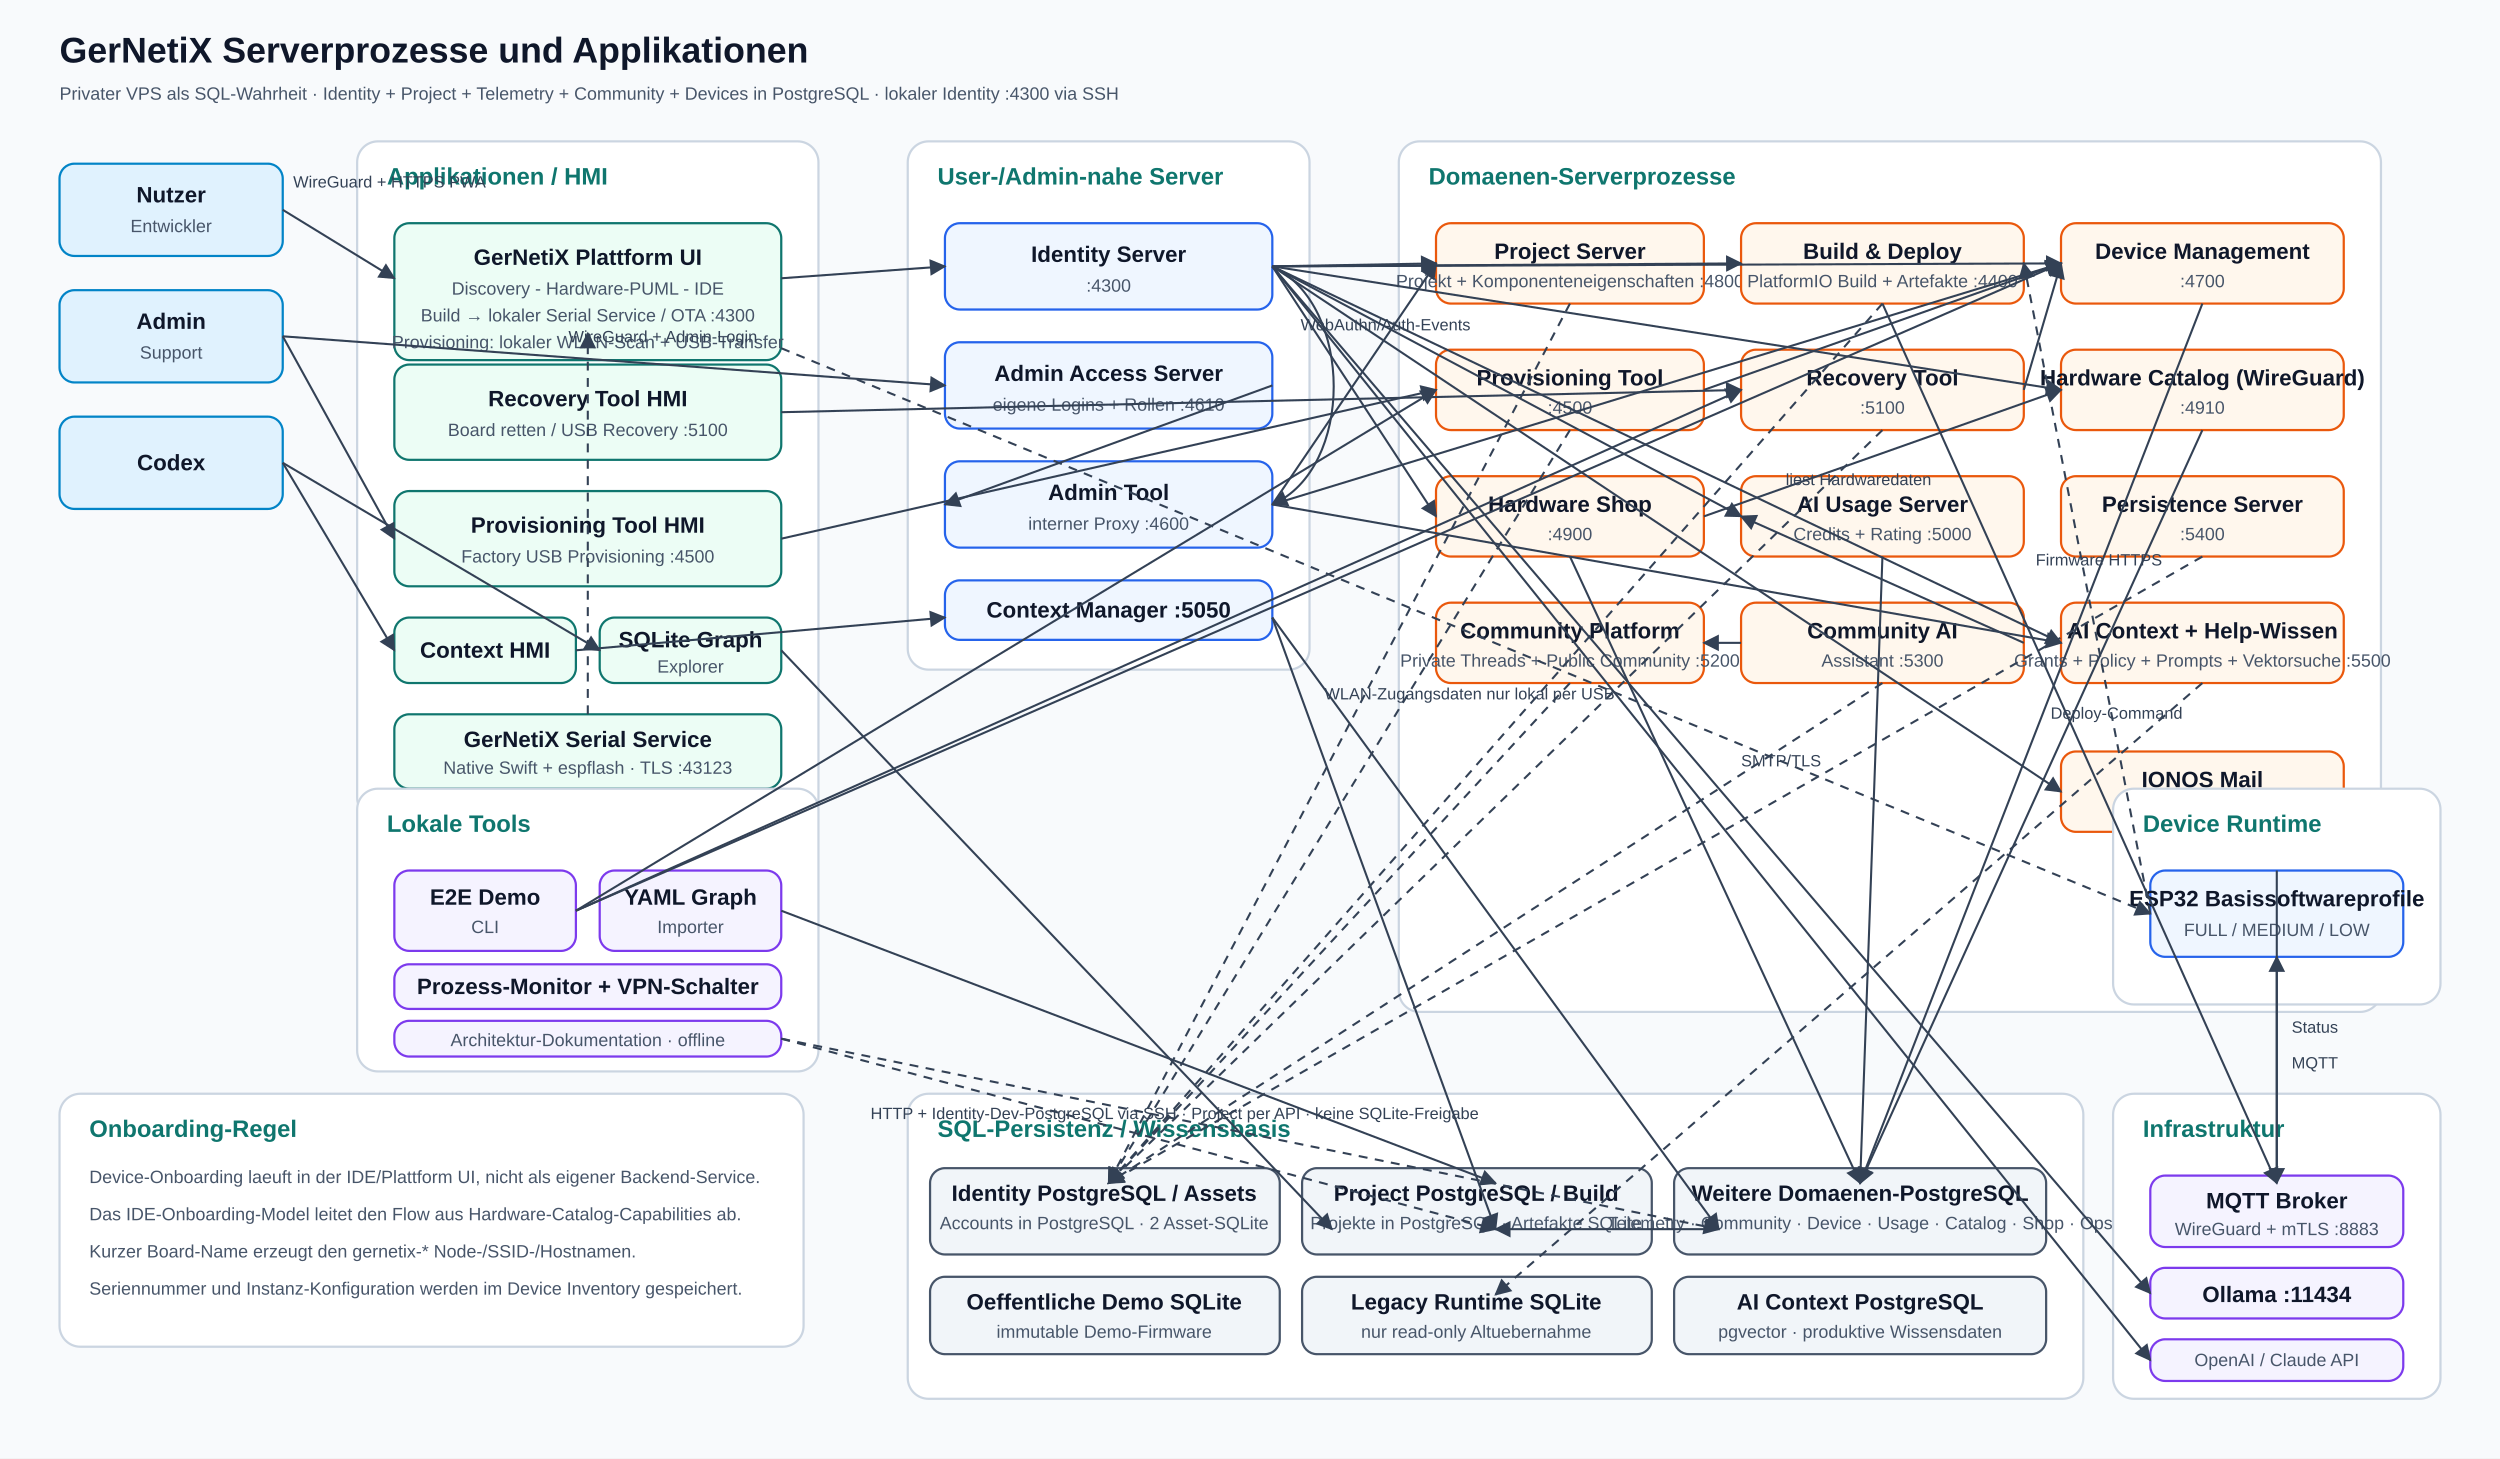
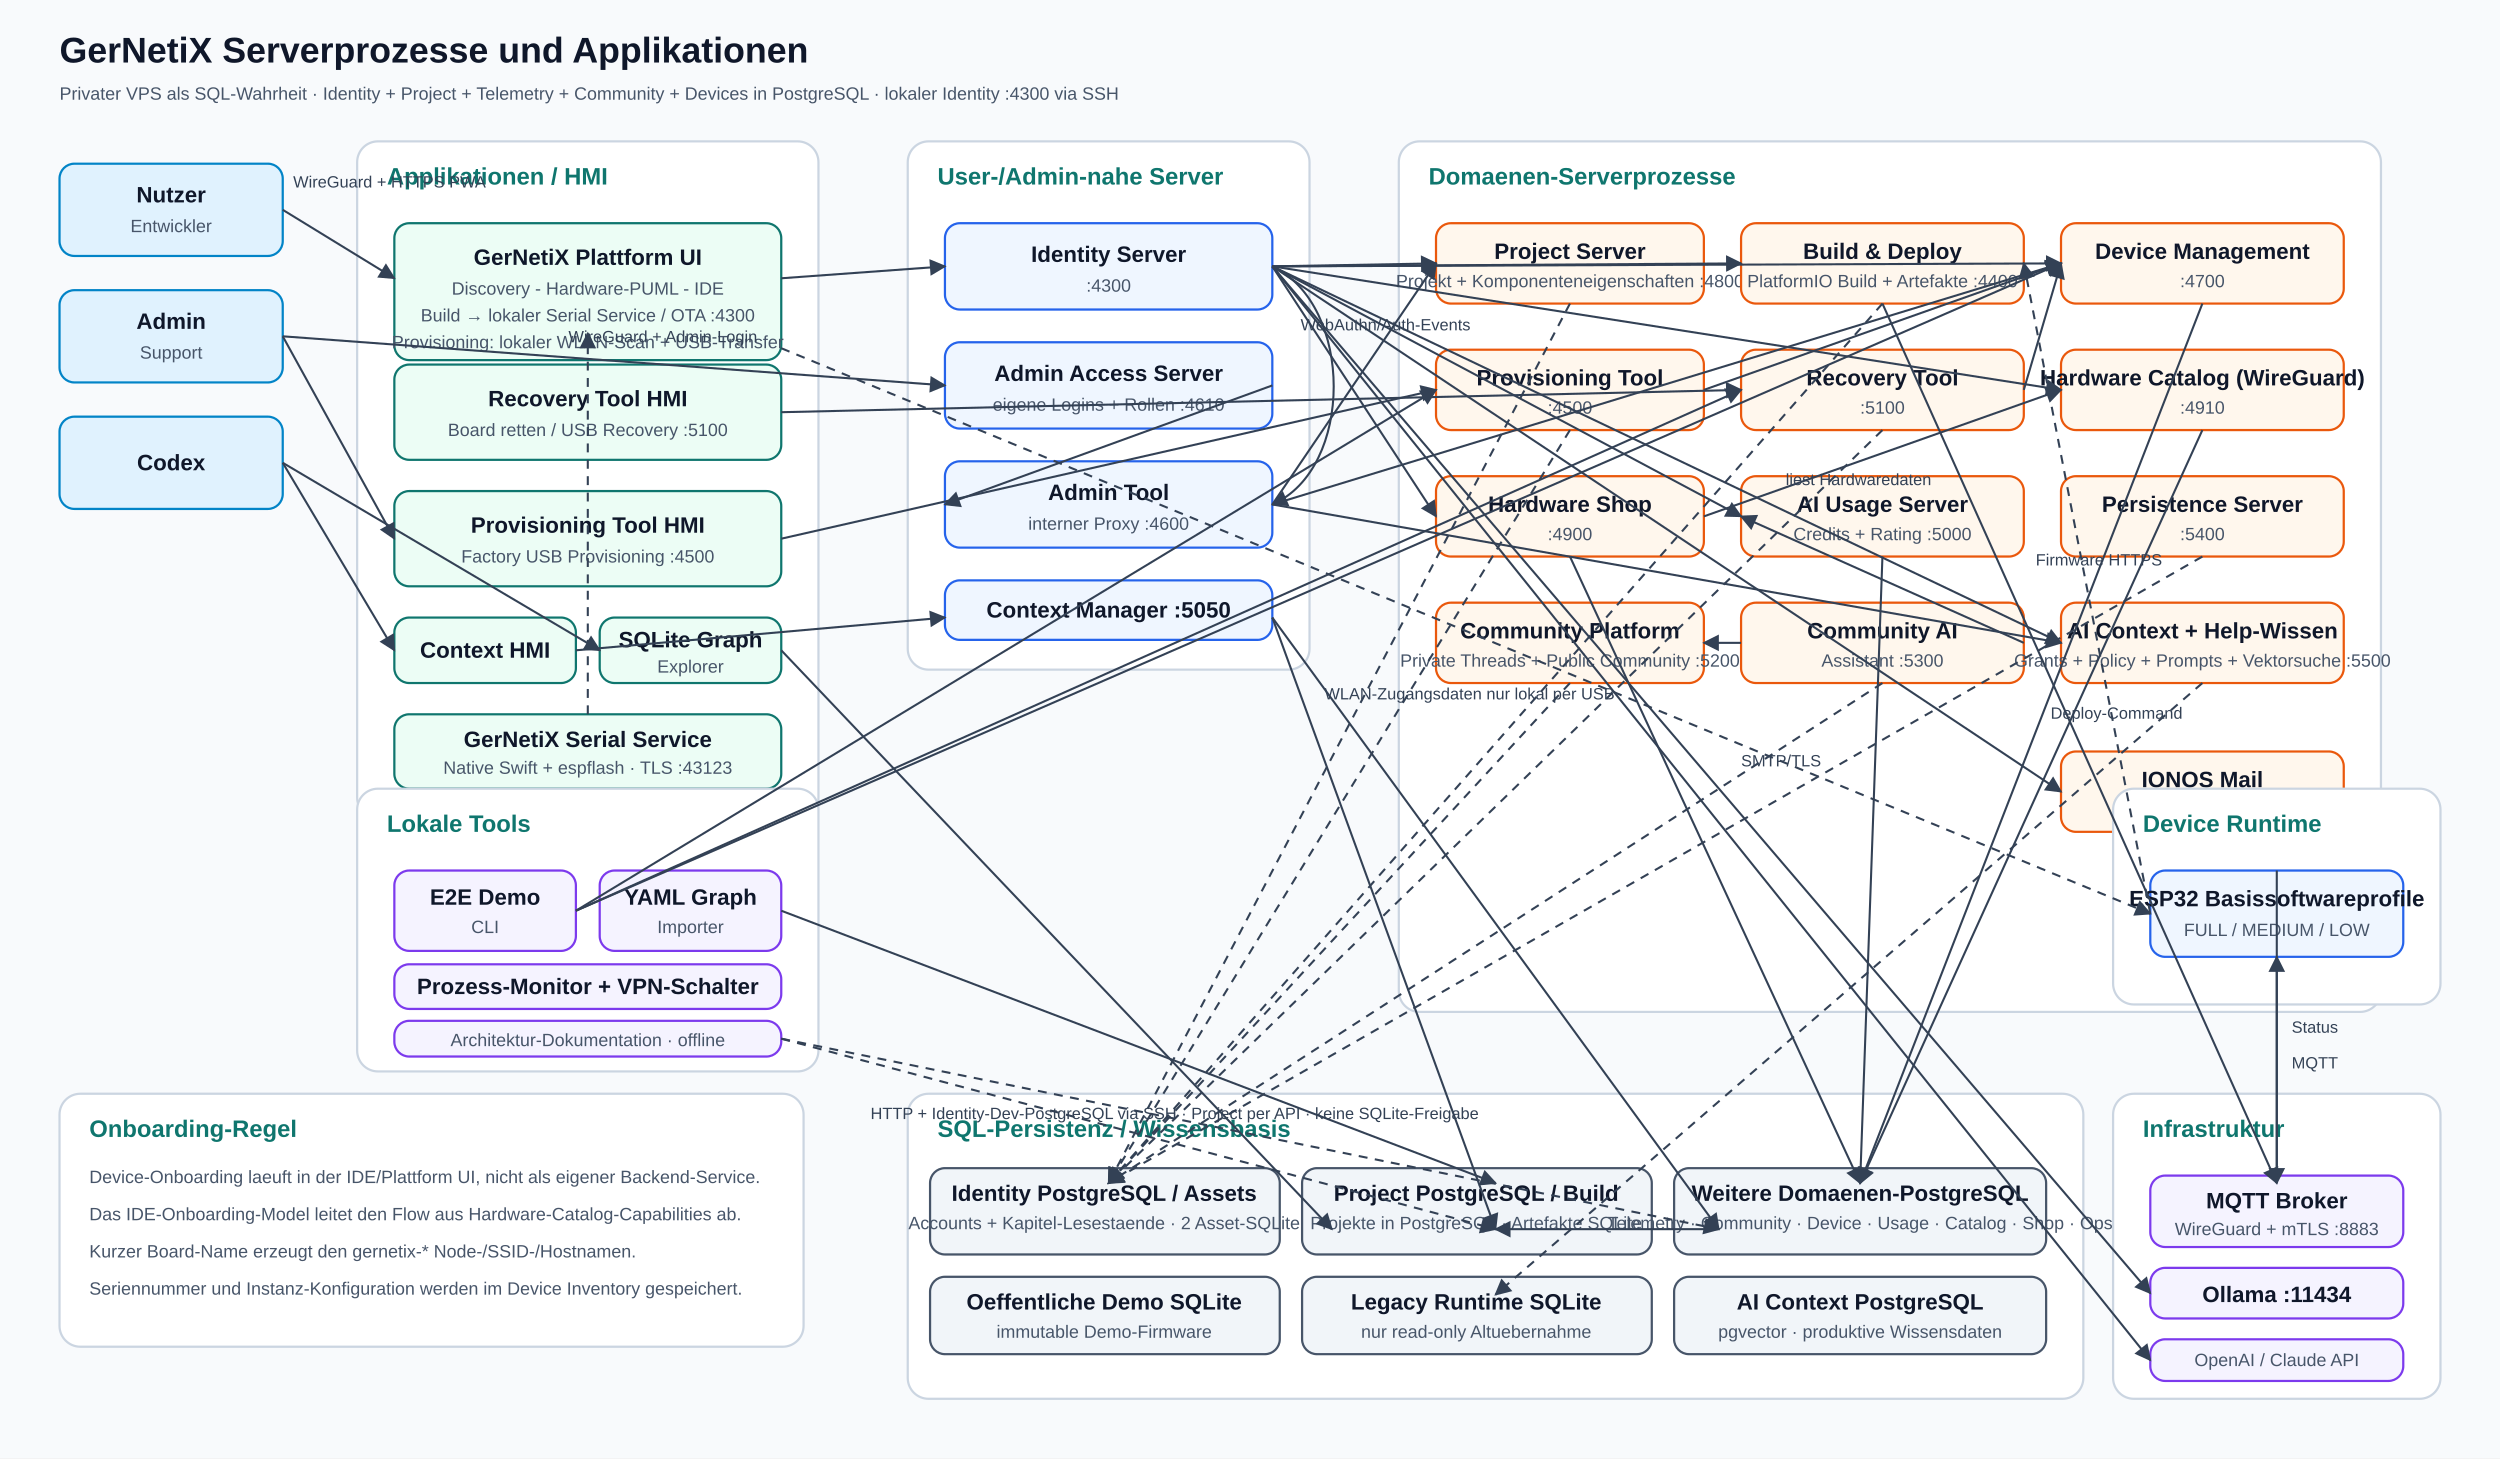
<svg xmlns="http://www.w3.org/2000/svg" width="1680" height="980" viewBox="0 0 1680 980" role="img" aria-labelledby="title desc">
  <defs>
    <marker id="arrow" viewBox="0 0 10 10" refX="9" refY="5" markerWidth="8" markerHeight="8" orient="auto-start-reverse">
      <path d="M 0 0 L 10 5 L 0 10 z" fill="#334155" />
    </marker>
    <style>
      .bg { fill: #f8fafc; }
      .cluster { fill: #ffffff; stroke: #cbd5e1; stroke-width: 1.5; rx: 14; }
      .clusterTitle { fill: #0f766e; font: 700 16px Segoe UI, Arial, sans-serif; }
      .node { fill: #ffffff; stroke: #94a3b8; stroke-width: 1.5; rx: 10; }
      .app { fill: #ecfdf5; stroke: #0f766e; }
      .edge { fill: #eff6ff; stroke: #2563eb; }
      .domain { fill: #fff7ed; stroke: #ea580c; }
      .tool { fill: #f5f3ff; stroke: #7c3aed; }
      .store { fill: #f1f5f9; stroke: #475569; }
      .actor { fill: #e0f2fe; stroke: #0284c7; }
      .titleText { fill: #0f172a; font: 700 15px Segoe UI, Arial, sans-serif; }
      .smallText { fill: #475569; font: 12px Segoe UI, Arial, sans-serif; }
      .label { fill: #334155; font: 11px Segoe UI, Arial, sans-serif; }
      .line { fill: none; stroke: #334155; stroke-width: 1.4; marker-end: url(#arrow); }
      .dashed { stroke-dasharray: 6 5; }
    </style>
  </defs>
  <rect class="bg" width="1680" height="980" />
  <text x="40" y="42" class="titleText" style="font-size:24px">GerNetiX Serverprozesse und Applikationen</text>
  <text x="40" y="67" class="smallText">Privater VPS als SQL-Wahrheit · Identity + Project + Telemetry + Community + Devices in PostgreSQL · lokaler Identity :4300 via SSH</text>
  <g id="actors">
    <rect class="node actor" x="40" y="110" width="150" height="62" rx="10" />
    <text class="titleText" x="115" y="136" text-anchor="middle">Nutzer</text>
    <text class="smallText" x="115" y="156" text-anchor="middle">Entwickler</text>
    <rect class="node actor" x="40" y="195" width="150" height="62" rx="10" />
    <text class="titleText" x="115" y="221" text-anchor="middle">Admin</text>
    <text class="smallText" x="115" y="241" text-anchor="middle">Support</text>
    <rect class="node actor" x="40" y="280" width="150" height="62" rx="10" />
    <text class="titleText" x="115" y="316" text-anchor="middle">Codex</text>
  </g>
  <g id="applications">
    <rect class="cluster" x="240" y="95" width="310" height="455" rx="14" />
    <text class="clusterTitle" x="260" y="124">Applikationen / HMI</text>
    <rect class="node app" x="265" y="150" width="260" height="92" rx="10" />
    <text class="titleText" x="395" y="178" text-anchor="middle">GerNetiX Plattform UI</text>
    <text class="smallText" x="395" y="198" text-anchor="middle">Discovery - Hardware-PUML - IDE</text>
    <text class="smallText" x="395" y="216" text-anchor="middle">Build → lokaler Serial Service / OTA :4300</text>
    <text class="smallText" x="395" y="234" text-anchor="middle">Provisioning: lokaler WLAN-Scan + USB-Transfer</text>
    <rect class="node app" x="265" y="245" width="260" height="64" rx="10" />
    <text class="titleText" x="395" y="273" text-anchor="middle">Recovery Tool HMI</text>
    <text class="smallText" x="395" y="293" text-anchor="middle">Board retten / USB Recovery :5100</text>
    <rect class="node app" x="265" y="330" width="260" height="64" rx="10" />
    <text class="titleText" x="395" y="358" text-anchor="middle">Provisioning Tool HMI</text>
    <text class="smallText" x="395" y="378" text-anchor="middle">Factory USB Provisioning :4500</text>
    <rect class="node app" x="265" y="415" width="122" height="44" rx="10" />
    <text class="titleText" x="326" y="442" text-anchor="middle">Context HMI</text>
    <rect class="node app" x="403" y="415" width="122" height="44" rx="10" />
    <text class="titleText" x="464" y="435" text-anchor="middle">SQLite Graph</text>
    <text class="smallText" x="464" y="452" text-anchor="middle">Explorer</text>
    <rect class="node app" x="265" y="480" width="260" height="50" rx="10" />
    <text class="titleText" x="395" y="502" text-anchor="middle">GerNetiX Serial Service</text>
    <text class="smallText" x="395" y="520" text-anchor="middle">Native Swift + espflash · TLS :43123</text>
  </g>
  <g id="edgeServices">
    <rect class="cluster" x="610" y="95" width="270" height="355" rx="14" />
    <text class="clusterTitle" x="630" y="124">User-/Admin-nahe Server</text>
    <rect class="node edge" x="635" y="150" width="220" height="58" rx="10" />
    <text class="titleText" x="745" y="176" text-anchor="middle">Identity Server</text>
    <text class="smallText" x="745" y="196" text-anchor="middle">:4300</text>
    <rect class="node edge" x="635" y="230" width="220" height="58" rx="10" />
    <text class="titleText" x="745" y="256" text-anchor="middle">Admin Access Server</text>
    <text class="smallText" x="745" y="276" text-anchor="middle">eigene Logins + Rollen :4610</text>
    <rect class="node edge" x="635" y="310" width="220" height="58" rx="10" />
    <text class="titleText" x="745" y="336" text-anchor="middle">Admin Tool</text>
    <text class="smallText" x="745" y="356" text-anchor="middle">interner Proxy :4600</text>
    <rect class="node edge" x="635" y="390" width="220" height="40" rx="10" />
    <text class="titleText" x="745" y="415" text-anchor="middle">Context Manager :5050</text>
  </g>
  <g id="domainServices">
    <rect class="cluster" x="940" y="95" width="660" height="585" rx="14" />
    <text class="clusterTitle" x="960" y="124">Domaenen-Serverprozesse</text>
    <rect class="node domain" x="965" y="150" width="180" height="54" rx="10" />
    <text class="titleText" x="1055" y="174" text-anchor="middle">Project Server</text>
    <text class="smallText" x="1055" y="193" text-anchor="middle">Projekt + Komponenteneigenschaften :4800</text>
    <rect class="node domain" x="1170" y="150" width="190" height="54" rx="10" />
    <text class="titleText" x="1265" y="174" text-anchor="middle">Build &amp; Deploy</text>
    <text class="smallText" x="1265" y="193" text-anchor="middle">PlatformIO Build + Artefakte :4400</text>
    <rect class="node domain" x="1385" y="150" width="190" height="54" rx="10" />
    <text class="titleText" x="1480" y="174" text-anchor="middle">Device Management</text>
    <text class="smallText" x="1480" y="193" text-anchor="middle">:4700</text>
    <rect class="node domain" x="965" y="235" width="180" height="54" rx="10" />
    <text class="titleText" x="1055" y="259" text-anchor="middle">Provisioning Tool</text>
    <text class="smallText" x="1055" y="278" text-anchor="middle">:4500</text>
    <rect class="node domain" x="1170" y="235" width="190" height="54" rx="10" />
    <text class="titleText" x="1265" y="259" text-anchor="middle">Recovery Tool</text>
    <text class="smallText" x="1265" y="278" text-anchor="middle">:5100</text>
    <rect class="node domain" x="1385" y="235" width="190" height="54" rx="10" />
    <text class="titleText" x="1480" y="259" text-anchor="middle">Hardware Catalog (WireGuard)</text>
    <text class="smallText" x="1480" y="278" text-anchor="middle">:4910</text>
    <rect class="node domain" x="965" y="320" width="180" height="54" rx="10" />
    <text class="titleText" x="1055" y="344" text-anchor="middle">Hardware Shop</text>
    <text class="smallText" x="1055" y="363" text-anchor="middle">:4900</text>
    <rect class="node domain" x="1170" y="320" width="190" height="54" rx="10" />
    <text class="titleText" x="1265" y="344" text-anchor="middle">AI Usage Server</text>
    <text class="smallText" x="1265" y="363" text-anchor="middle">Credits + Rating :5000</text>
    <rect class="node domain" x="1385" y="320" width="190" height="54" rx="10" />
    <text class="titleText" x="1480" y="344" text-anchor="middle">Persistence Server</text>
    <text class="smallText" x="1480" y="363" text-anchor="middle">:5400</text>
    <rect class="node domain" x="965" y="405" width="180" height="54" rx="10" />
    <text class="titleText" x="1055" y="429" text-anchor="middle">Community Platform</text>
    <text class="smallText" x="1055" y="448" text-anchor="middle">Private Threads + Public Community :5200</text>
    <rect class="node domain" x="1170" y="405" width="190" height="54" rx="10" />
    <text class="titleText" x="1265" y="429" text-anchor="middle">Community AI</text>
    <text class="smallText" x="1265" y="448" text-anchor="middle">Assistant :5300</text>
    <rect class="node domain" x="1385" y="405" width="190" height="54" rx="10" />
    <text class="titleText" x="1480" y="429" text-anchor="middle">AI Context + Help-Wissen</text>
    <text class="smallText" x="1480" y="448" text-anchor="middle">Grants + Policy + Prompts + Vektorsuche :5500</text>
    <rect class="node domain" x="1385" y="505" width="190" height="54" rx="10" />
    <text class="titleText" x="1480" y="529" text-anchor="middle">IONOS Mail</text>
    <text class="smallText" x="1480" y="548" text-anchor="middle">SMTP/TLS</text>
  </g>
  <g id="tools">
    <rect class="cluster" x="240" y="530" width="310" height="190" rx="14" />
    <text class="clusterTitle" x="260" y="559">Lokale Tools</text>
    <rect class="node tool" x="265" y="585" width="122" height="54" rx="10" />
    <text class="titleText" x="326" y="608" text-anchor="middle">E2E Demo</text>
    <text class="smallText" x="326" y="627" text-anchor="middle">CLI</text>
    <rect class="node tool" x="403" y="585" width="122" height="54" rx="10" />
    <text class="titleText" x="464" y="608" text-anchor="middle">YAML Graph</text>
    <text class="smallText" x="464" y="627" text-anchor="middle">Importer</text>
    <rect class="node tool" x="265" y="648" width="260" height="30" rx="10" />
    <text class="titleText" x="395" y="668" text-anchor="middle">Prozess-Monitor + VPN-Schalter</text>
    <rect class="node tool" x="265" y="686" width="260" height="24" rx="10" />
    <text class="smallText" x="395" y="703" text-anchor="middle">Architektur-Dokumentation · offline</text>
  </g>
  <g id="deviceRuntime">
    <rect class="cluster" x="1420" y="530" width="220" height="145" rx="14" />
    <text class="clusterTitle" x="1440" y="559">Device Runtime</text>
    <rect class="node edge" x="1445" y="585" width="170" height="58" rx="10" />
    <text class="titleText" x="1530" y="609" text-anchor="middle">ESP32 Basissoftwareprofile</text>
    <text class="smallText" x="1530" y="629" text-anchor="middle">FULL / MEDIUM / LOW</text>
  </g>
  <g id="platformInfrastructure">
    <rect class="cluster" x="1420" y="735" width="220" height="205" rx="14" />
    <text class="clusterTitle" x="1440" y="764">Infrastruktur</text>
    <rect class="node tool" x="1445" y="790" width="170" height="48" rx="10" />
    <text class="titleText" x="1530" y="812" text-anchor="middle">MQTT Broker</text>
    <text class="smallText" x="1530" y="830" text-anchor="middle">WireGuard + mTLS :8883</text>
    <rect class="node tool" x="1445" y="852" width="170" height="34" rx="10" />
    <text class="titleText" x="1530" y="875" text-anchor="middle">Ollama :11434</text>
    <rect class="node tool" x="1445" y="900" width="170" height="28" rx="10" />
    <text class="smallText" x="1530" y="918" text-anchor="middle">OpenAI / Claude API</text>
  </g>
  <g id="storage">
    <rect class="cluster" x="610" y="735" width="790" height="205" rx="14" />
    <text class="clusterTitle" x="630" y="764">SQL-Persistenz / Wissensbasis</text>
    <rect class="node store" x="625" y="785" width="235" height="58" rx="10" />
    <text class="titleText" x="742" y="807" text-anchor="middle">Identity PostgreSQL / Assets</text>
-     <text class="smallText" x="742" y="826" text-anchor="middle">Accounts in PostgreSQL · 2 Asset-SQLite</text>
+     <text class="smallText" x="742" y="826" text-anchor="middle">Accounts + Kapitel-Lesestaende · 2 Asset-SQLite</text>
    <rect class="node store" x="875" y="785" width="235" height="58" rx="10" />
    <text class="titleText" x="992" y="807" text-anchor="middle">Project PostgreSQL / Build</text>
    <text class="smallText" x="992" y="826" text-anchor="middle">Projekte in PostgreSQL · Artefakte SQLite</text>
    <rect class="node store" x="1125" y="785" width="250" height="58" rx="10" />
    <text class="titleText" x="1250" y="807" text-anchor="middle">Weitere Domaenen-PostgreSQL</text>
    <text class="smallText" x="1250" y="826" text-anchor="middle">Telemetry · Community · Device · Usage · Catalog · Shop · Ops</text>
    <rect class="node store" x="625" y="858" width="235" height="52" rx="10" />
    <text class="titleText" x="742" y="880" text-anchor="middle">Oeffentliche Demo SQLite</text>
    <text class="smallText" x="742" y="899" text-anchor="middle">immutable Demo-Firmware</text>
    <rect class="node store" x="875" y="858" width="235" height="52" rx="10" />
    <text class="titleText" x="992" y="880" text-anchor="middle">Legacy Runtime SQLite</text>
    <text class="smallText" x="992" y="899" text-anchor="middle">nur read-only Altuebernahme</text>
    <rect class="node store" x="1125" y="858" width="250" height="52" rx="10" />
    <text class="titleText" x="1250" y="880" text-anchor="middle">AI Context PostgreSQL</text>
    <text class="smallText" x="1250" y="899" text-anchor="middle">pgvector · produktive Wissensdaten</text>
  </g>
  <path class="line" d="M 190 141 L 265 187" />
  <text class="label" x="197" y="126">WireGuard + HTTPS PWA</text>
  <path class="line" d="M 190 226 L 265 362" />
  <path class="line" d="M 190 226 L 635 259" />
  <text class="label" x="382" y="230">WireGuard + Admin-Login</text>
  <path class="line" d="M 190 311 L 265 437" />
  <path class="line" d="M 190 311 L 403 437" />
  <path class="line" d="M 525 187 L 635 179" />
  <path class="line dashed" d="M 525 234 L 1445 614" />
  <text class="label" x="890" y="470">WLAN-Zugangsdaten nur lokal per USB</text>
  <path class="line dashed" d="M 395 480 L 395 224" />
  <path class="line" d="M 525 277 L 1170 262" />
  <path class="line" d="M 525 362 L 965 262" />
  <path class="line" d="M 387 437 L 635 415" />
  <path class="line" d="M 525 437 L 895 826" />
  <path class="line" d="M 855 179 L 965 177" />
  <path class="line" d="M 855 179 L 1170 177" />
  <path class="line" d="M 855 179 L 1385 177" />
  <path class="line" d="M 855 179 L 1385 262" />
  <path class="line" d="M 855 179 L 965 347" />
  <path class="line" d="M 855 179 L 1170 347" />
  <path class="line" d="M 855 179 L 1385 432" />
  <path class="line" d="M 855 179 L 1385 532" />
  <text class="label" x="1170" y="515">SMTP/TLS</text>
  <path class="line" d="M 855 179 C 910 205, 910 315, 855 339" />
  <text class="label" x="874" y="222">WebAuthn/Auth-Events</text>
  <path class="line" d="M 855 179 L 1445 869" />
  <path class="line" d="M 855 179 L 1445 914" />
  <path class="line" d="M 855 259 L 635 339" />
  <path class="line" d="M 855 339 L 1385 177" />
  <path class="line" d="M 855 339 L 965 177" />
  <path class="line" d="M 855 339 L 1385 432" />
  <path class="line" d="M 855 415 L 1155 826" />
  <path class="line" d="M 855 415 L 1005 826" />
  <path class="line" d="M 1145 347 L 1385 262" />
  <text class="label" x="1200" y="326">liest Hardwaredaten</text>
  <path class="line" d="M 1145 262 L 1385 177" />
  <path class="line" d="M 1360 262 L 1385 177" />
  <path class="line" d="M 1360 432 L 1170 347" />
  <path class="line" d="M 1170 432 L 1145 432" />
  <path class="line" d="M 1265 204 L 1530 795" />
  <text class="label" x="1378" y="483">Deploy-Command</text>
  <path class="line" d="M 1530 795 L 1530 643" />
  <text class="label" x="1540" y="718">MQTT</text>
  <path class="line" d="M 1530 585 L 1530 795" />
  <text class="label" x="1540" y="694">Status</text>
  <path class="line dashed" d="M 1445 614 L 1360 177" />
  <text class="label" x="1368" y="380">Firmware HTTPS</text>
  <path class="line dashed" d="M 1055 204 L 745 795" />
  <path class="line dashed" d="M 1265 204 L 745 795" />
  <path class="line" d="M 1480 204 L 1250 795" />
  <path class="line dashed" d="M 1055 289 L 745 795" />
  <path class="line dashed" d="M 1265 289 L 745 795" />
  <path class="line" d="M 1480 289 L 1250 795" />
  <path class="line" d="M 1055 374 L 1250 795" />
  <path class="line" d="M 1265 374 L 1250 795" />
  <path class="line dashed" d="M 1480 374 L 745 795" />
  <path class="line dashed" d="M 1055 459 L 745 795" />
  <path class="line dashed" d="M 1265 459 L 745 795" />
  <path class="line dashed" d="M 1480 459 L 1005 870" />
  <path class="line" d="M 387 612 L 965 262" />
  <path class="line" d="M 387 612 L 1170 262" />
  <path class="line" d="M 387 612 L 1385 177" />
  <path class="line" d="M 525 612 L 1005 795" />
  <path class="line dashed" d="M 525 698 L 1005 826" />
  <path class="line dashed" d="M 525 698 L 1155 826" />
  <text class="label" x="585" y="752">HTTP + Identity-Dev-PostgreSQL via SSH · Project per API · keine SQLite-Freigabe</text>
  <path class="line" d="M 1155 826 L 1005 826" />
  <g id="legend">
    <rect class="cluster" x="40" y="735" width="500" height="170" rx="14" />
    <text class="clusterTitle" x="60" y="764">Onboarding-Regel</text>
    <text class="smallText" x="60" y="795">Device-Onboarding laeuft in der IDE/Plattform UI, nicht als eigener Backend-Service.</text>
    <text class="smallText" x="60" y="820">Das IDE-Onboarding-Model leitet den Flow aus Hardware-Catalog-Capabilities ab.</text>
    <text class="smallText" x="60" y="845">Kurzer Board-Name erzeugt den gernetix-* Node-/SSID-/Hostnamen.</text>
    <text class="smallText" x="60" y="870">Seriennummer und Instanz-Konfiguration werden im Device Inventory gespeichert.</text>
  </g>
</svg>
